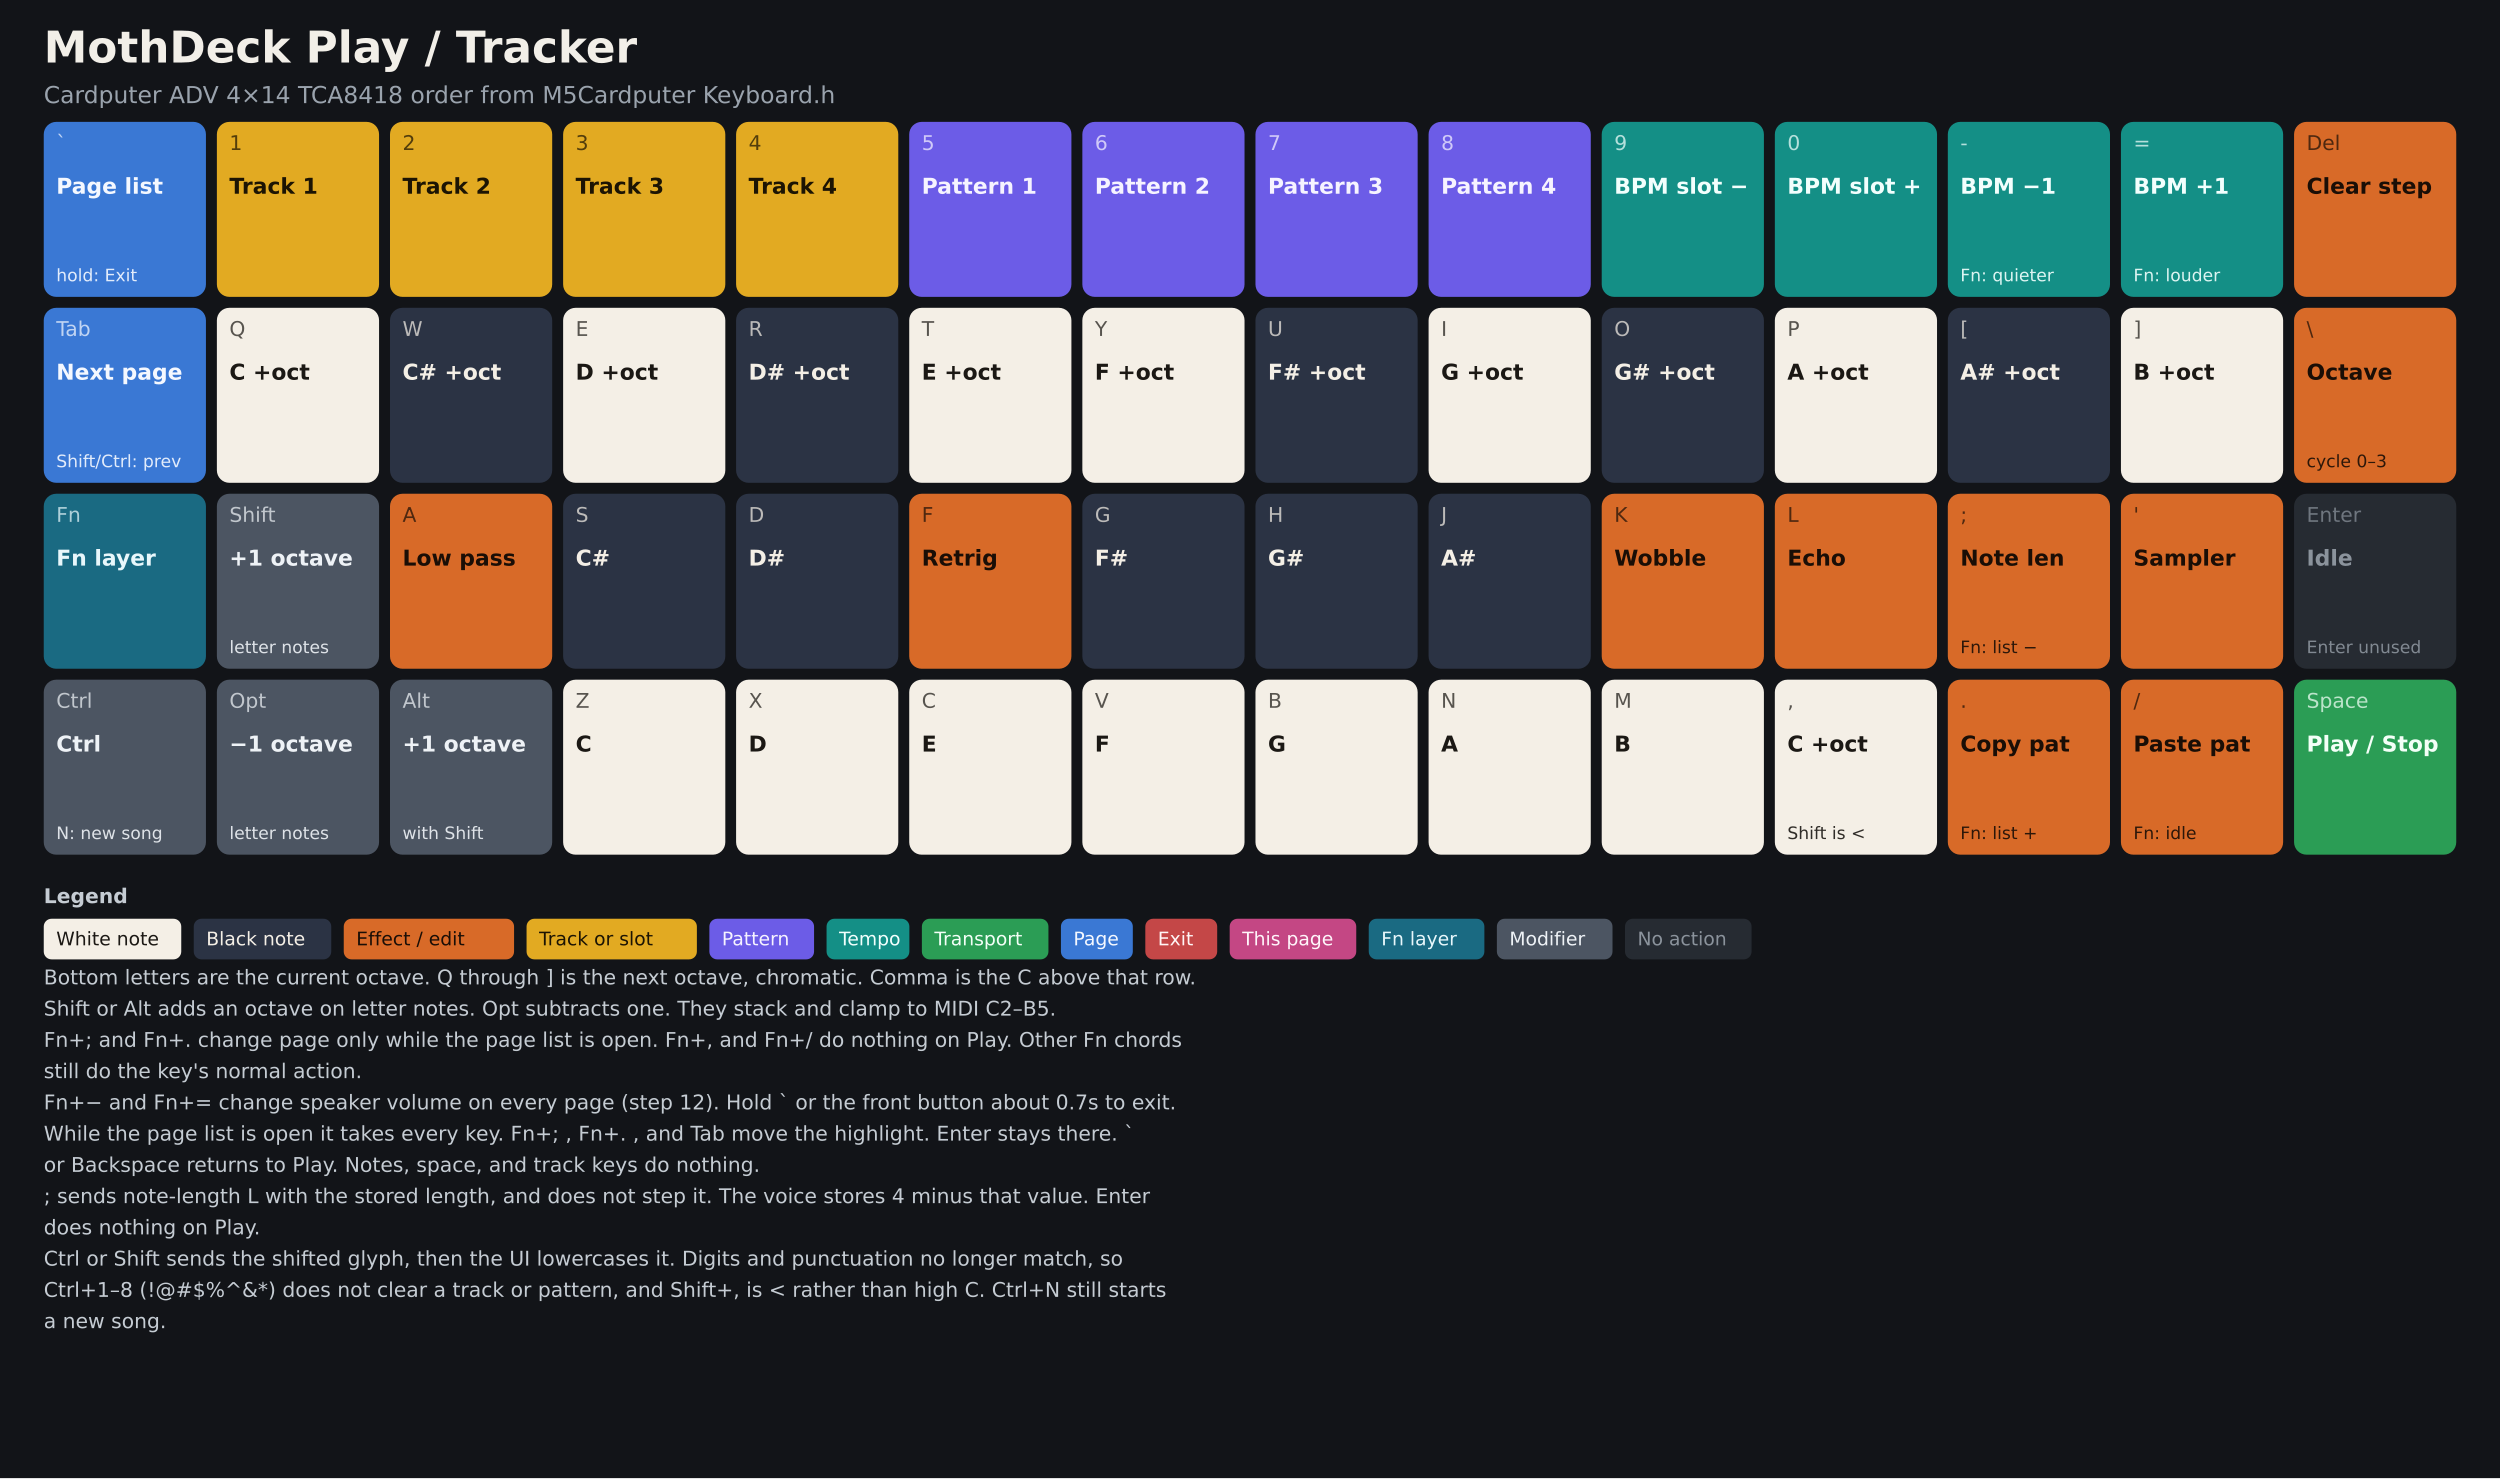
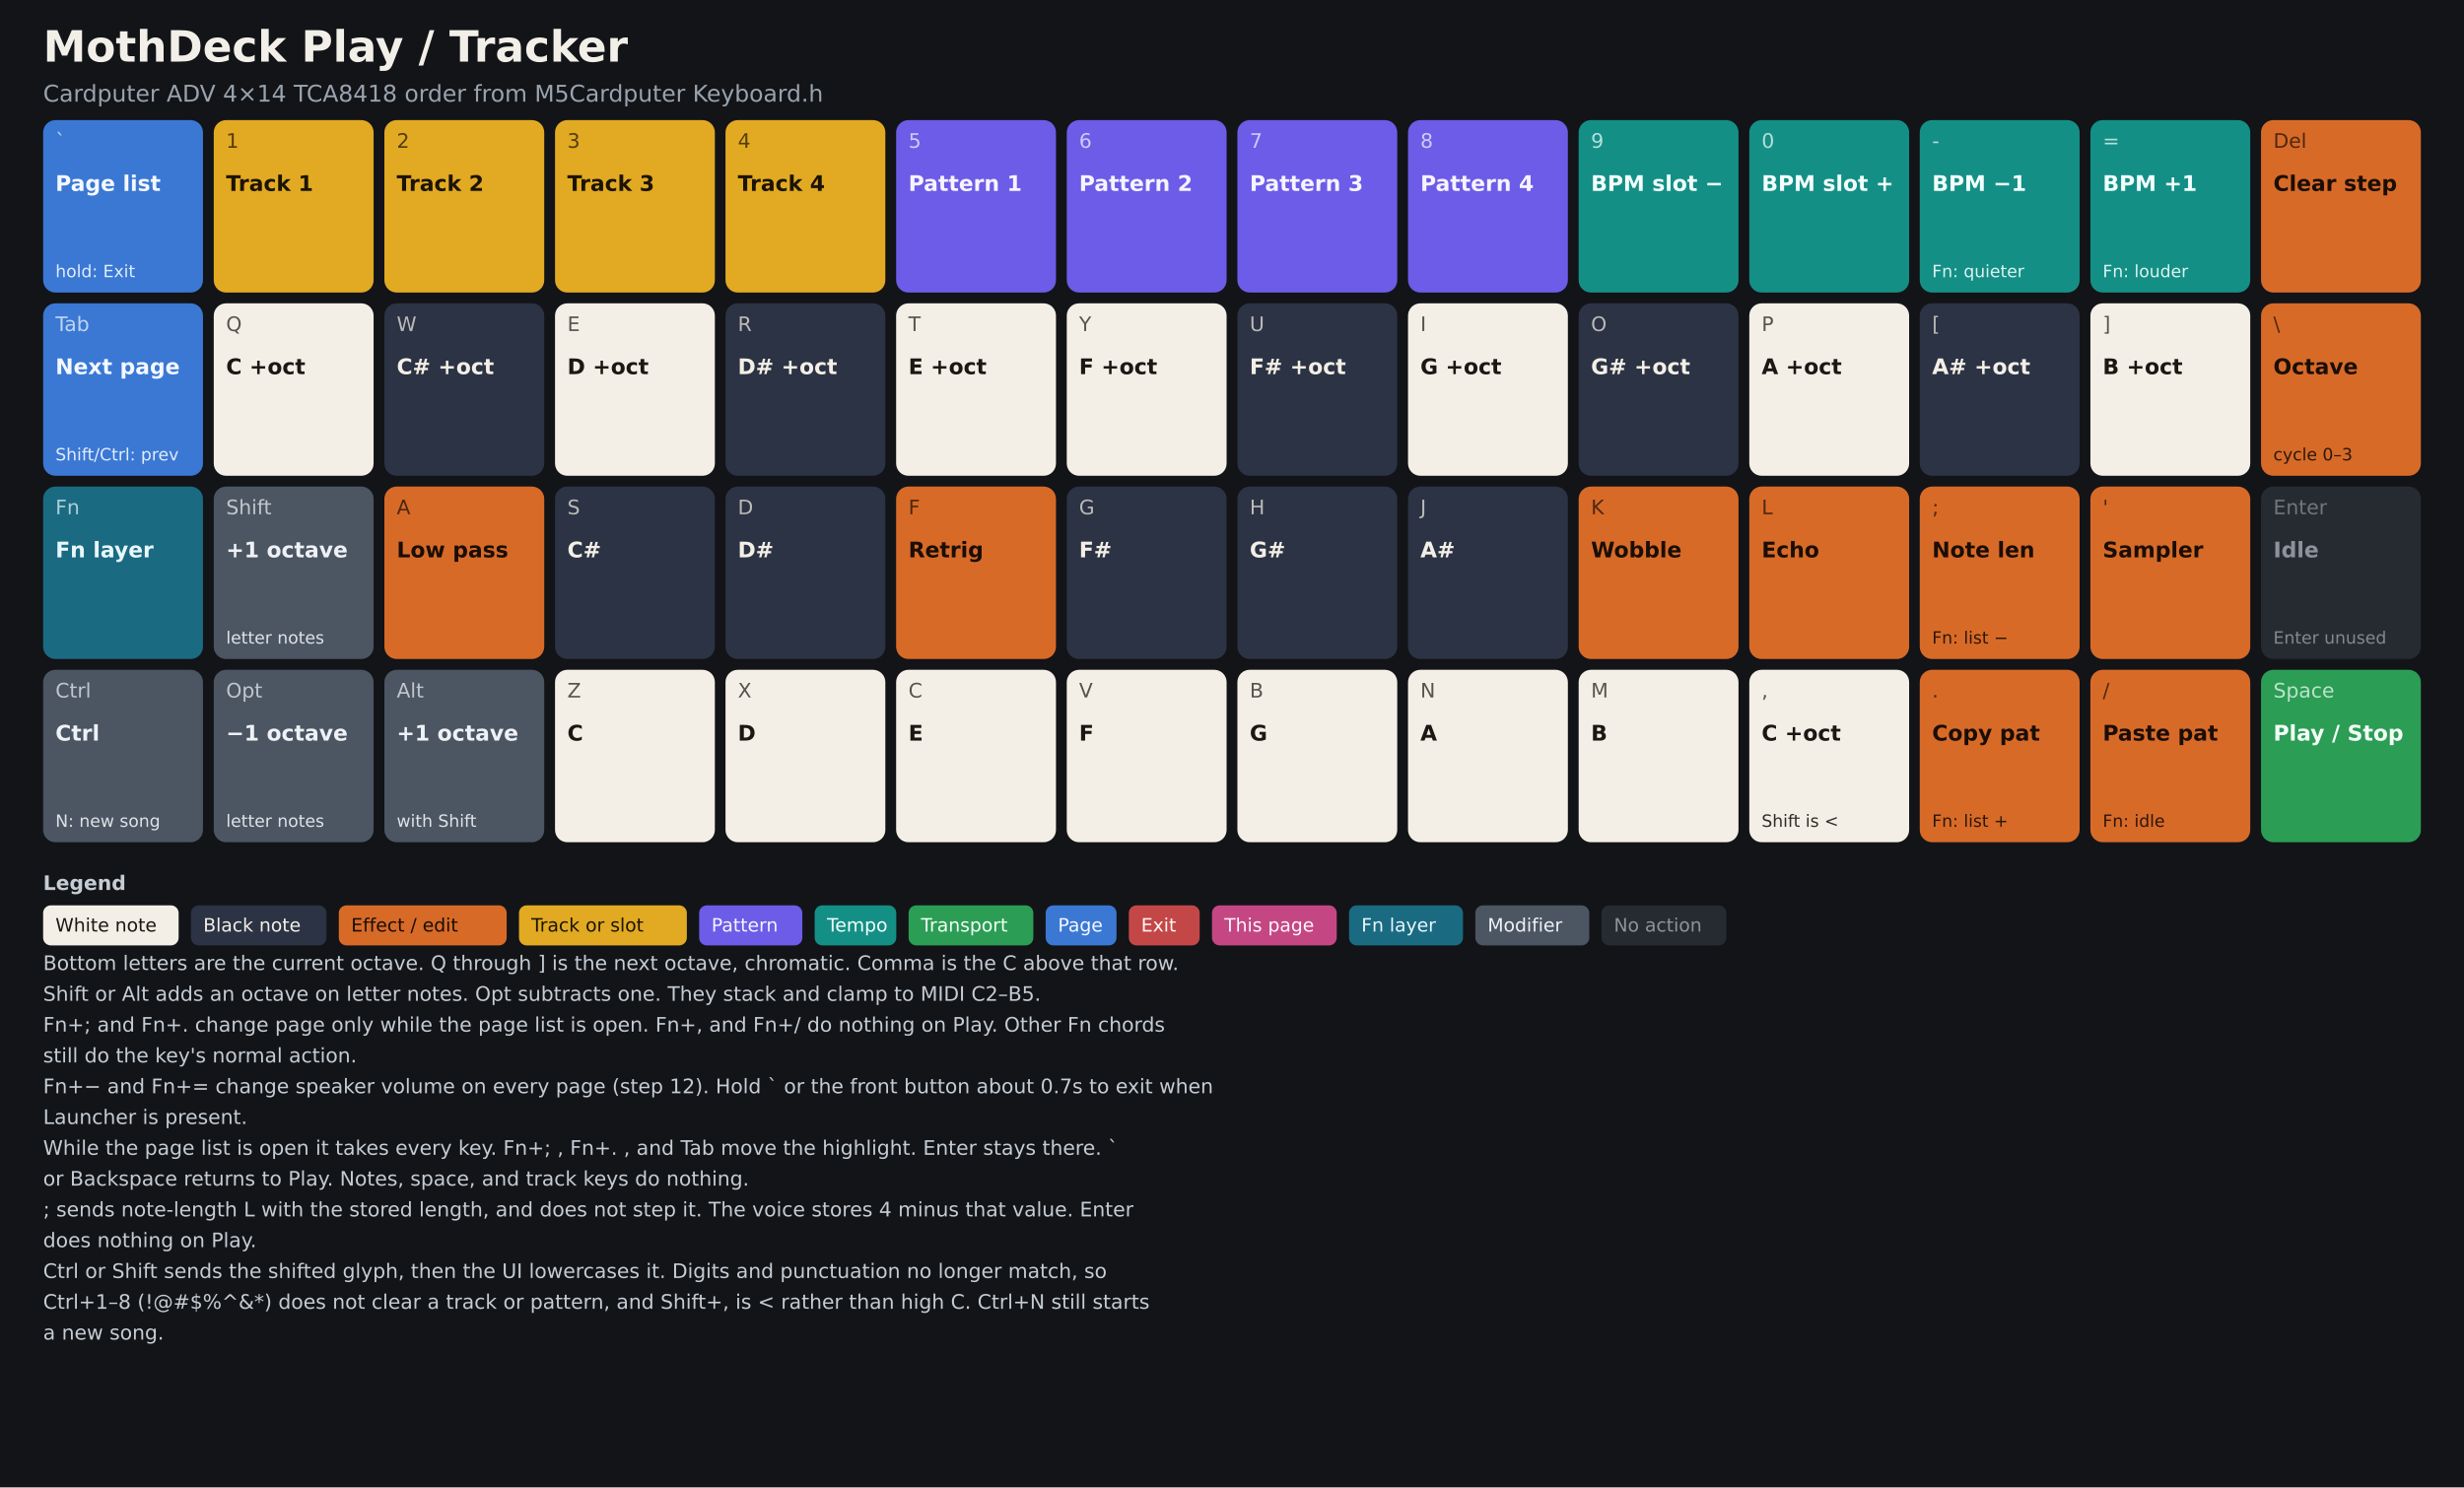
- <svg xmlns="http://www.w3.org/2000/svg" width="1600" height="946" viewBox="0 0 1600 946">
+ <svg xmlns="http://www.w3.org/2000/svg" width="1600" height="966" viewBox="0 0 1600 966">
  <style>text { font-family: 'DejaVu Sans', 'Liberation Sans', sans-serif; }</style>
  <rect width="100%" height="100%" fill="#121418" />
  <text x="28" y="40" fill="#f2efe8" font-size="28" font-weight="700">MothDeck  Play / Tracker</text>
  <text x="28" y="66" fill="#9aa3ad" font-size="15">Cardputer ADV  4×14  TCA8418 order from M5Cardputer Keyboard.h</text>
  <rect x="28.0" y="78.0" width="103.8" height="112.0" rx="8" fill="#3a78d4" />
  <text x="36.0" y="96.0" fill="#f4f8ff" font-size="13" opacity="0.72">`</text>
  <text x="36.0" y="124.0" fill="#f4f8ff" font-size="14" font-weight="700">Page list</text>
  <text x="36.0" y="180.0" fill="#f4f8ff" font-size="11" opacity="0.9">hold: Exit</text>
  <rect x="138.8" y="78.0" width="103.8" height="112.0" rx="8" fill="#e2aa22" />
  <text x="146.8" y="96.0" fill="#1c1403" font-size="13" opacity="0.72">1</text>
  <text x="146.8" y="124.0" fill="#1c1403" font-size="14" font-weight="700">Track 1</text>
  <rect x="249.6" y="78.0" width="103.8" height="112.0" rx="8" fill="#e2aa22" />
  <text x="257.6" y="96.0" fill="#1c1403" font-size="13" opacity="0.72">2</text>
  <text x="257.6" y="124.0" fill="#1c1403" font-size="14" font-weight="700">Track 2</text>
  <rect x="360.4" y="78.0" width="103.8" height="112.0" rx="8" fill="#e2aa22" />
  <text x="368.4" y="96.0" fill="#1c1403" font-size="13" opacity="0.72">3</text>
  <text x="368.4" y="124.0" fill="#1c1403" font-size="14" font-weight="700">Track 3</text>
  <rect x="471.1" y="78.0" width="103.8" height="112.0" rx="8" fill="#e2aa22" />
  <text x="479.1" y="96.0" fill="#1c1403" font-size="13" opacity="0.72">4</text>
  <text x="479.1" y="124.0" fill="#1c1403" font-size="14" font-weight="700">Track 4</text>
  <rect x="581.9" y="78.0" width="103.8" height="112.0" rx="8" fill="#6c5ce7" />
  <text x="589.9" y="96.0" fill="#f6f3ff" font-size="13" opacity="0.72">5</text>
  <text x="589.9" y="124.0" fill="#f6f3ff" font-size="14" font-weight="700">Pattern 1</text>
  <rect x="692.7" y="78.0" width="103.8" height="112.0" rx="8" fill="#6c5ce7" />
  <text x="700.7" y="96.0" fill="#f6f3ff" font-size="13" opacity="0.72">6</text>
  <text x="700.7" y="124.0" fill="#f6f3ff" font-size="14" font-weight="700">Pattern 2</text>
  <rect x="803.5" y="78.0" width="103.8" height="112.0" rx="8" fill="#6c5ce7" />
  <text x="811.5" y="96.0" fill="#f6f3ff" font-size="13" opacity="0.72">7</text>
  <text x="811.5" y="124.0" fill="#f6f3ff" font-size="14" font-weight="700">Pattern 3</text>
  <rect x="914.3" y="78.0" width="103.8" height="112.0" rx="8" fill="#6c5ce7" />
  <text x="922.3" y="96.0" fill="#f6f3ff" font-size="13" opacity="0.72">8</text>
  <text x="922.3" y="124.0" fill="#f6f3ff" font-size="14" font-weight="700">Pattern 4</text>
  <rect x="1025.1" y="78.0" width="103.8" height="112.0" rx="8" fill="#148f86" />
  <text x="1033.1" y="96.0" fill="#f2fffd" font-size="13" opacity="0.72">9</text>
  <text x="1033.1" y="124.0" fill="#f2fffd" font-size="14" font-weight="700">BPM slot −</text>
  <rect x="1135.9" y="78.0" width="103.8" height="112.0" rx="8" fill="#148f86" />
  <text x="1143.9" y="96.0" fill="#f2fffd" font-size="13" opacity="0.72">0</text>
  <text x="1143.9" y="124.0" fill="#f2fffd" font-size="14" font-weight="700">BPM slot +</text>
  <rect x="1246.6" y="78.0" width="103.8" height="112.0" rx="8" fill="#148f86" />
  <text x="1254.6" y="96.0" fill="#f2fffd" font-size="13" opacity="0.72">-</text>
  <text x="1254.6" y="124.0" fill="#f2fffd" font-size="14" font-weight="700">BPM −1</text>
  <text x="1254.6" y="180.0" fill="#f2fffd" font-size="11" opacity="0.9">Fn: quieter</text>
  <rect x="1357.4" y="78.0" width="103.8" height="112.0" rx="8" fill="#148f86" />
  <text x="1365.4" y="96.0" fill="#f2fffd" font-size="13" opacity="0.72">=</text>
  <text x="1365.4" y="124.0" fill="#f2fffd" font-size="14" font-weight="700">BPM +1</text>
  <text x="1365.4" y="180.0" fill="#f2fffd" font-size="11" opacity="0.9">Fn: louder</text>
  <rect x="1468.2" y="78.0" width="103.8" height="112.0" rx="8" fill="#d86a28" />
  <text x="1476.2" y="96.0" fill="#1a0e06" font-size="13" opacity="0.72">Del</text>
  <text x="1476.2" y="124.0" fill="#1a0e06" font-size="14" font-weight="700">Clear step</text>
  <rect x="28.0" y="197.0" width="103.8" height="112.0" rx="8" fill="#3a78d4" />
  <text x="36.0" y="215.0" fill="#f4f8ff" font-size="13" opacity="0.72">Tab</text>
  <text x="36.0" y="243.0" fill="#f4f8ff" font-size="14" font-weight="700">Next page</text>
  <text x="36.0" y="299.0" fill="#f4f8ff" font-size="11" opacity="0.9">Shift/Ctrl: prev</text>
  <rect x="138.8" y="197.0" width="103.8" height="112.0" rx="8" fill="#f4efe6" />
  <text x="146.8" y="215.0" fill="#1b1814" font-size="13" opacity="0.72">Q</text>
  <text x="146.8" y="243.0" fill="#1b1814" font-size="14" font-weight="700">C +oct</text>
  <rect x="249.6" y="197.0" width="103.8" height="112.0" rx="8" fill="#2b3344" />
  <text x="257.6" y="215.0" fill="#f4efe6" font-size="13" opacity="0.72">W</text>
  <text x="257.6" y="243.0" fill="#f4efe6" font-size="14" font-weight="700">C# +oct</text>
  <rect x="360.4" y="197.0" width="103.8" height="112.0" rx="8" fill="#f4efe6" />
  <text x="368.4" y="215.0" fill="#1b1814" font-size="13" opacity="0.72">E</text>
  <text x="368.4" y="243.0" fill="#1b1814" font-size="14" font-weight="700">D +oct</text>
  <rect x="471.1" y="197.0" width="103.8" height="112.0" rx="8" fill="#2b3344" />
  <text x="479.1" y="215.0" fill="#f4efe6" font-size="13" opacity="0.72">R</text>
  <text x="479.1" y="243.0" fill="#f4efe6" font-size="14" font-weight="700">D# +oct</text>
  <rect x="581.9" y="197.0" width="103.8" height="112.0" rx="8" fill="#f4efe6" />
  <text x="589.9" y="215.0" fill="#1b1814" font-size="13" opacity="0.72">T</text>
  <text x="589.9" y="243.0" fill="#1b1814" font-size="14" font-weight="700">E +oct</text>
  <rect x="692.7" y="197.0" width="103.8" height="112.0" rx="8" fill="#f4efe6" />
  <text x="700.7" y="215.0" fill="#1b1814" font-size="13" opacity="0.72">Y</text>
  <text x="700.7" y="243.0" fill="#1b1814" font-size="14" font-weight="700">F +oct</text>
  <rect x="803.5" y="197.0" width="103.8" height="112.0" rx="8" fill="#2b3344" />
  <text x="811.5" y="215.0" fill="#f4efe6" font-size="13" opacity="0.72">U</text>
  <text x="811.5" y="243.0" fill="#f4efe6" font-size="14" font-weight="700">F# +oct</text>
  <rect x="914.3" y="197.0" width="103.8" height="112.0" rx="8" fill="#f4efe6" />
  <text x="922.3" y="215.0" fill="#1b1814" font-size="13" opacity="0.72">I</text>
  <text x="922.3" y="243.0" fill="#1b1814" font-size="14" font-weight="700">G +oct</text>
  <rect x="1025.1" y="197.0" width="103.8" height="112.0" rx="8" fill="#2b3344" />
  <text x="1033.1" y="215.0" fill="#f4efe6" font-size="13" opacity="0.72">O</text>
  <text x="1033.1" y="243.0" fill="#f4efe6" font-size="14" font-weight="700">G# +oct</text>
  <rect x="1135.9" y="197.0" width="103.8" height="112.0" rx="8" fill="#f4efe6" />
  <text x="1143.9" y="215.0" fill="#1b1814" font-size="13" opacity="0.72">P</text>
  <text x="1143.9" y="243.0" fill="#1b1814" font-size="14" font-weight="700">A +oct</text>
  <rect x="1246.6" y="197.0" width="103.8" height="112.0" rx="8" fill="#2b3344" />
  <text x="1254.6" y="215.0" fill="#f4efe6" font-size="13" opacity="0.72">[</text>
  <text x="1254.6" y="243.0" fill="#f4efe6" font-size="14" font-weight="700">A# +oct</text>
  <rect x="1357.4" y="197.0" width="103.8" height="112.0" rx="8" fill="#f4efe6" />
  <text x="1365.4" y="215.0" fill="#1b1814" font-size="13" opacity="0.72">]</text>
  <text x="1365.4" y="243.0" fill="#1b1814" font-size="14" font-weight="700">B +oct</text>
  <rect x="1468.2" y="197.0" width="103.8" height="112.0" rx="8" fill="#d86a28" />
  <text x="1476.2" y="215.0" fill="#1a0e06" font-size="13" opacity="0.72">\</text>
  <text x="1476.2" y="243.0" fill="#1a0e06" font-size="14" font-weight="700">Octave</text>
  <text x="1476.2" y="299.0" fill="#1a0e06" font-size="11" opacity="0.9">cycle 0–3</text>
  <rect x="28.0" y="316.0" width="103.8" height="112.0" rx="8" fill="#1a6a82" />
  <text x="36.0" y="334.0" fill="#e8f7fb" font-size="13" opacity="0.72">Fn</text>
  <text x="36.0" y="362.0" fill="#e8f7fb" font-size="14" font-weight="700">Fn layer</text>
  <rect x="138.8" y="316.0" width="103.8" height="112.0" rx="8" fill="#4c5562" />
  <text x="146.8" y="334.0" fill="#eef2f6" font-size="13" opacity="0.72">Shift</text>
  <text x="146.8" y="362.0" fill="#eef2f6" font-size="14" font-weight="700">+1 octave</text>
  <text x="146.8" y="418.0" fill="#eef2f6" font-size="11" opacity="0.9">letter notes</text>
  <rect x="249.6" y="316.0" width="103.8" height="112.0" rx="8" fill="#d86a28" />
  <text x="257.6" y="334.0" fill="#1a0e06" font-size="13" opacity="0.72">A</text>
  <text x="257.6" y="362.0" fill="#1a0e06" font-size="14" font-weight="700">Low pass</text>
  <rect x="360.4" y="316.0" width="103.8" height="112.0" rx="8" fill="#2b3344" />
  <text x="368.4" y="334.0" fill="#f4efe6" font-size="13" opacity="0.72">S</text>
  <text x="368.4" y="362.0" fill="#f4efe6" font-size="14" font-weight="700">C#</text>
  <rect x="471.1" y="316.0" width="103.8" height="112.0" rx="8" fill="#2b3344" />
  <text x="479.1" y="334.0" fill="#f4efe6" font-size="13" opacity="0.72">D</text>
  <text x="479.1" y="362.0" fill="#f4efe6" font-size="14" font-weight="700">D#</text>
  <rect x="581.9" y="316.0" width="103.8" height="112.0" rx="8" fill="#d86a28" />
  <text x="589.9" y="334.0" fill="#1a0e06" font-size="13" opacity="0.72">F</text>
  <text x="589.9" y="362.0" fill="#1a0e06" font-size="14" font-weight="700">Retrig</text>
  <rect x="692.7" y="316.0" width="103.8" height="112.0" rx="8" fill="#2b3344" />
  <text x="700.7" y="334.0" fill="#f4efe6" font-size="13" opacity="0.72">G</text>
  <text x="700.7" y="362.0" fill="#f4efe6" font-size="14" font-weight="700">F#</text>
  <rect x="803.5" y="316.0" width="103.8" height="112.0" rx="8" fill="#2b3344" />
  <text x="811.5" y="334.0" fill="#f4efe6" font-size="13" opacity="0.72">H</text>
  <text x="811.5" y="362.0" fill="#f4efe6" font-size="14" font-weight="700">G#</text>
  <rect x="914.3" y="316.0" width="103.8" height="112.0" rx="8" fill="#2b3344" />
  <text x="922.3" y="334.0" fill="#f4efe6" font-size="13" opacity="0.72">J</text>
  <text x="922.3" y="362.0" fill="#f4efe6" font-size="14" font-weight="700">A#</text>
  <rect x="1025.1" y="316.0" width="103.8" height="112.0" rx="8" fill="#d86a28" />
  <text x="1033.1" y="334.0" fill="#1a0e06" font-size="13" opacity="0.72">K</text>
  <text x="1033.1" y="362.0" fill="#1a0e06" font-size="14" font-weight="700">Wobble</text>
  <rect x="1135.9" y="316.0" width="103.8" height="112.0" rx="8" fill="#d86a28" />
  <text x="1143.9" y="334.0" fill="#1a0e06" font-size="13" opacity="0.72">L</text>
  <text x="1143.9" y="362.0" fill="#1a0e06" font-size="14" font-weight="700">Echo</text>
  <rect x="1246.6" y="316.0" width="103.8" height="112.0" rx="8" fill="#d86a28" />
  <text x="1254.6" y="334.0" fill="#1a0e06" font-size="13" opacity="0.72">;</text>
  <text x="1254.6" y="362.0" fill="#1a0e06" font-size="14" font-weight="700">Note len</text>
  <text x="1254.6" y="418.0" fill="#1a0e06" font-size="11" opacity="0.9">Fn: list −</text>
  <rect x="1357.4" y="316.0" width="103.8" height="112.0" rx="8" fill="#d86a28" />
  <text x="1365.4" y="334.0" fill="#1a0e06" font-size="13" opacity="0.72">'</text>
  <text x="1365.4" y="362.0" fill="#1a0e06" font-size="14" font-weight="700">Sampler</text>
  <rect x="1468.2" y="316.0" width="103.8" height="112.0" rx="8" fill="#262b32" />
  <text x="1476.2" y="334.0" fill="#8b939c" font-size="13" opacity="0.72">Enter</text>
  <text x="1476.2" y="362.0" fill="#8b939c" font-size="14" font-weight="700">Idle</text>
  <text x="1476.2" y="418.0" fill="#8b939c" font-size="11" opacity="0.9">Enter unused</text>
  <rect x="28.0" y="435.0" width="103.8" height="112.0" rx="8" fill="#4c5562" />
  <text x="36.0" y="453.0" fill="#eef2f6" font-size="13" opacity="0.72">Ctrl</text>
  <text x="36.0" y="481.0" fill="#eef2f6" font-size="14" font-weight="700">Ctrl</text>
  <text x="36.0" y="537.0" fill="#eef2f6" font-size="11" opacity="0.9">N: new song</text>
  <rect x="138.8" y="435.0" width="103.8" height="112.0" rx="8" fill="#4c5562" />
  <text x="146.8" y="453.0" fill="#eef2f6" font-size="13" opacity="0.72">Opt</text>
  <text x="146.8" y="481.0" fill="#eef2f6" font-size="14" font-weight="700">−1 octave</text>
  <text x="146.8" y="537.0" fill="#eef2f6" font-size="11" opacity="0.9">letter notes</text>
  <rect x="249.6" y="435.0" width="103.8" height="112.0" rx="8" fill="#4c5562" />
  <text x="257.6" y="453.0" fill="#eef2f6" font-size="13" opacity="0.72">Alt</text>
  <text x="257.6" y="481.0" fill="#eef2f6" font-size="14" font-weight="700">+1 octave</text>
  <text x="257.6" y="537.0" fill="#eef2f6" font-size="11" opacity="0.9">with Shift</text>
  <rect x="360.4" y="435.0" width="103.8" height="112.0" rx="8" fill="#f4efe6" />
  <text x="368.4" y="453.0" fill="#1b1814" font-size="13" opacity="0.72">Z</text>
  <text x="368.4" y="481.0" fill="#1b1814" font-size="14" font-weight="700">C</text>
  <rect x="471.1" y="435.0" width="103.8" height="112.0" rx="8" fill="#f4efe6" />
  <text x="479.1" y="453.0" fill="#1b1814" font-size="13" opacity="0.72">X</text>
  <text x="479.1" y="481.0" fill="#1b1814" font-size="14" font-weight="700">D</text>
  <rect x="581.9" y="435.0" width="103.8" height="112.0" rx="8" fill="#f4efe6" />
  <text x="589.9" y="453.0" fill="#1b1814" font-size="13" opacity="0.72">C</text>
  <text x="589.9" y="481.0" fill="#1b1814" font-size="14" font-weight="700">E</text>
  <rect x="692.7" y="435.0" width="103.8" height="112.0" rx="8" fill="#f4efe6" />
  <text x="700.7" y="453.0" fill="#1b1814" font-size="13" opacity="0.72">V</text>
  <text x="700.7" y="481.0" fill="#1b1814" font-size="14" font-weight="700">F</text>
  <rect x="803.5" y="435.0" width="103.8" height="112.0" rx="8" fill="#f4efe6" />
  <text x="811.5" y="453.0" fill="#1b1814" font-size="13" opacity="0.72">B</text>
  <text x="811.5" y="481.0" fill="#1b1814" font-size="14" font-weight="700">G</text>
  <rect x="914.3" y="435.0" width="103.8" height="112.0" rx="8" fill="#f4efe6" />
  <text x="922.3" y="453.0" fill="#1b1814" font-size="13" opacity="0.72">N</text>
  <text x="922.3" y="481.0" fill="#1b1814" font-size="14" font-weight="700">A</text>
  <rect x="1025.1" y="435.0" width="103.8" height="112.0" rx="8" fill="#f4efe6" />
  <text x="1033.1" y="453.0" fill="#1b1814" font-size="13" opacity="0.72">M</text>
  <text x="1033.1" y="481.0" fill="#1b1814" font-size="14" font-weight="700">B</text>
  <rect x="1135.9" y="435.0" width="103.8" height="112.0" rx="8" fill="#f4efe6" />
  <text x="1143.9" y="453.0" fill="#1b1814" font-size="13" opacity="0.72">,</text>
  <text x="1143.9" y="481.0" fill="#1b1814" font-size="14" font-weight="700">C +oct</text>
  <text x="1143.9" y="537.0" fill="#1b1814" font-size="11" opacity="0.9">Shift is &lt;</text>
  <rect x="1246.6" y="435.0" width="103.8" height="112.0" rx="8" fill="#d86a28" />
  <text x="1254.6" y="453.0" fill="#1a0e06" font-size="13" opacity="0.72">.</text>
  <text x="1254.6" y="481.0" fill="#1a0e06" font-size="14" font-weight="700">Copy pat</text>
  <text x="1254.6" y="537.0" fill="#1a0e06" font-size="11" opacity="0.9">Fn: list +</text>
  <rect x="1357.4" y="435.0" width="103.8" height="112.0" rx="8" fill="#d86a28" />
  <text x="1365.4" y="453.0" fill="#1a0e06" font-size="13" opacity="0.72">/</text>
  <text x="1365.4" y="481.0" fill="#1a0e06" font-size="14" font-weight="700">Paste pat</text>
  <text x="1365.4" y="537.0" fill="#1a0e06" font-size="11" opacity="0.9">Fn: idle</text>
  <rect x="1468.2" y="435.0" width="103.8" height="112.0" rx="8" fill="#2b9d55" />
  <text x="1476.2" y="453.0" fill="#f3fff7" font-size="13" opacity="0.72">Space</text>
  <text x="1476.2" y="481.0" fill="#f3fff7" font-size="14" font-weight="700">Play / Stop</text>
  <text x="28" y="578" fill="#c5ccd3" font-size="13" font-weight="700">Legend</text>
  <rect x="28" y="588" width="88" height="26" rx="5" fill="#f4efe6" />
  <text x="36" y="605" fill="#1b1814" font-size="12">White note</text>
  <rect x="124" y="588" width="88" height="26" rx="5" fill="#2b3344" />
  <text x="132" y="605" fill="#f4efe6" font-size="12">Black note</text>
  <rect x="220" y="588" width="109" height="26" rx="5" fill="#d86a28" />
  <text x="228" y="605" fill="#1a0e06" font-size="12">Effect / edit</text>
  <rect x="337" y="588" width="109" height="26" rx="5" fill="#e2aa22" />
  <text x="345" y="605" fill="#1c1403" font-size="12">Track or slot</text>
  <rect x="454" y="588" width="67" height="26" rx="5" fill="#6c5ce7" />
  <text x="462" y="605" fill="#f6f3ff" font-size="12">Pattern</text>
  <rect x="529" y="588" width="53" height="26" rx="5" fill="#148f86" />
  <text x="537" y="605" fill="#f2fffd" font-size="12">Tempo</text>
  <rect x="590" y="588" width="81" height="26" rx="5" fill="#2b9d55" />
  <text x="598" y="605" fill="#f3fff7" font-size="12">Transport</text>
  <rect x="679" y="588" width="46" height="26" rx="5" fill="#3a78d4" />
  <text x="687" y="605" fill="#f4f8ff" font-size="12">Page</text>
  <rect x="733" y="588" width="46" height="26" rx="5" fill="#c44747" />
  <text x="741" y="605" fill="#fff6f6" font-size="12">Exit</text>
  <rect x="787" y="588" width="81" height="26" rx="5" fill="#c44784" />
  <text x="795" y="605" fill="#fff5fa" font-size="12">This page</text>
  <rect x="876" y="588" width="74" height="26" rx="5" fill="#1a6a82" />
  <text x="884" y="605" fill="#e8f7fb" font-size="12">Fn layer</text>
  <rect x="958" y="588" width="74" height="26" rx="5" fill="#4c5562" />
  <text x="966" y="605" fill="#eef2f6" font-size="12">Modifier</text>
  <rect x="1040" y="588" width="81" height="26" rx="5" fill="#262b32" />
  <text x="1048" y="605" fill="#8b939c" font-size="12">No action</text>
  <text x="28" y="630" fill="#c5ccd3" font-size="13">Bottom letters are the current octave. Q through ] is the next octave, chromatic. Comma is the C above that row.</text>
  <text x="28" y="650" fill="#c5ccd3" font-size="13">Shift or Alt adds an octave on letter notes. Opt subtracts one. They stack and clamp to MIDI C2–B5.</text>
  <text x="28" y="670" fill="#c5ccd3" font-size="13">Fn+; and Fn+. change page only while the page list is open. Fn+, and Fn+/ do nothing on Play. Other Fn chords</text>
  <text x="28" y="690" fill="#c5ccd3" font-size="13">still do the key's normal action.</text>
-   <text x="28" y="710" fill="#c5ccd3" font-size="13">Fn+− and Fn+= change speaker volume on every page (step 12). Hold ` or the front button about 0.7s to exit.</text>
-   <text x="28" y="730" fill="#c5ccd3" font-size="13">While the page list is open it takes every key. Fn+; , Fn+. , and Tab move the highlight. Enter stays there. `</text>
-   <text x="28" y="750" fill="#c5ccd3" font-size="13">or Backspace returns to Play. Notes, space, and track keys do nothing.</text>
-   <text x="28" y="770" fill="#c5ccd3" font-size="13">; sends note-length L with the stored length, and does not step it. The voice stores 4 minus that value. Enter</text>
-   <text x="28" y="790" fill="#c5ccd3" font-size="13">does nothing on Play.</text>
-   <text x="28" y="810" fill="#c5ccd3" font-size="13">Ctrl or Shift sends the shifted glyph, then the UI lowercases it. Digits and punctuation no longer match, so</text>
-   <text x="28" y="830" fill="#c5ccd3" font-size="13">Ctrl+1–8 (!@#$%^&amp;*) does not clear a track or pattern, and Shift+, is &lt; rather than high C. Ctrl+N still starts</text>
-   <text x="28" y="850" fill="#c5ccd3" font-size="13">a new song.</text>
+   <text x="28" y="710" fill="#c5ccd3" font-size="13">Fn+− and Fn+= change speaker volume on every page (step 12). Hold ` or the front button about 0.7s to exit when</text>
+   <text x="28" y="730" fill="#c5ccd3" font-size="13">Launcher is present.</text>
+   <text x="28" y="750" fill="#c5ccd3" font-size="13">While the page list is open it takes every key. Fn+; , Fn+. , and Tab move the highlight. Enter stays there. `</text>
+   <text x="28" y="770" fill="#c5ccd3" font-size="13">or Backspace returns to Play. Notes, space, and track keys do nothing.</text>
+   <text x="28" y="790" fill="#c5ccd3" font-size="13">; sends note-length L with the stored length, and does not step it. The voice stores 4 minus that value. Enter</text>
+   <text x="28" y="810" fill="#c5ccd3" font-size="13">does nothing on Play.</text>
+   <text x="28" y="830" fill="#c5ccd3" font-size="13">Ctrl or Shift sends the shifted glyph, then the UI lowercases it. Digits and punctuation no longer match, so</text>
+   <text x="28" y="850" fill="#c5ccd3" font-size="13">Ctrl+1–8 (!@#$%^&amp;*) does not clear a track or pattern, and Shift+, is &lt; rather than high C. Ctrl+N still starts</text>
+   <text x="28" y="870" fill="#c5ccd3" font-size="13">a new song.</text>
</svg>
